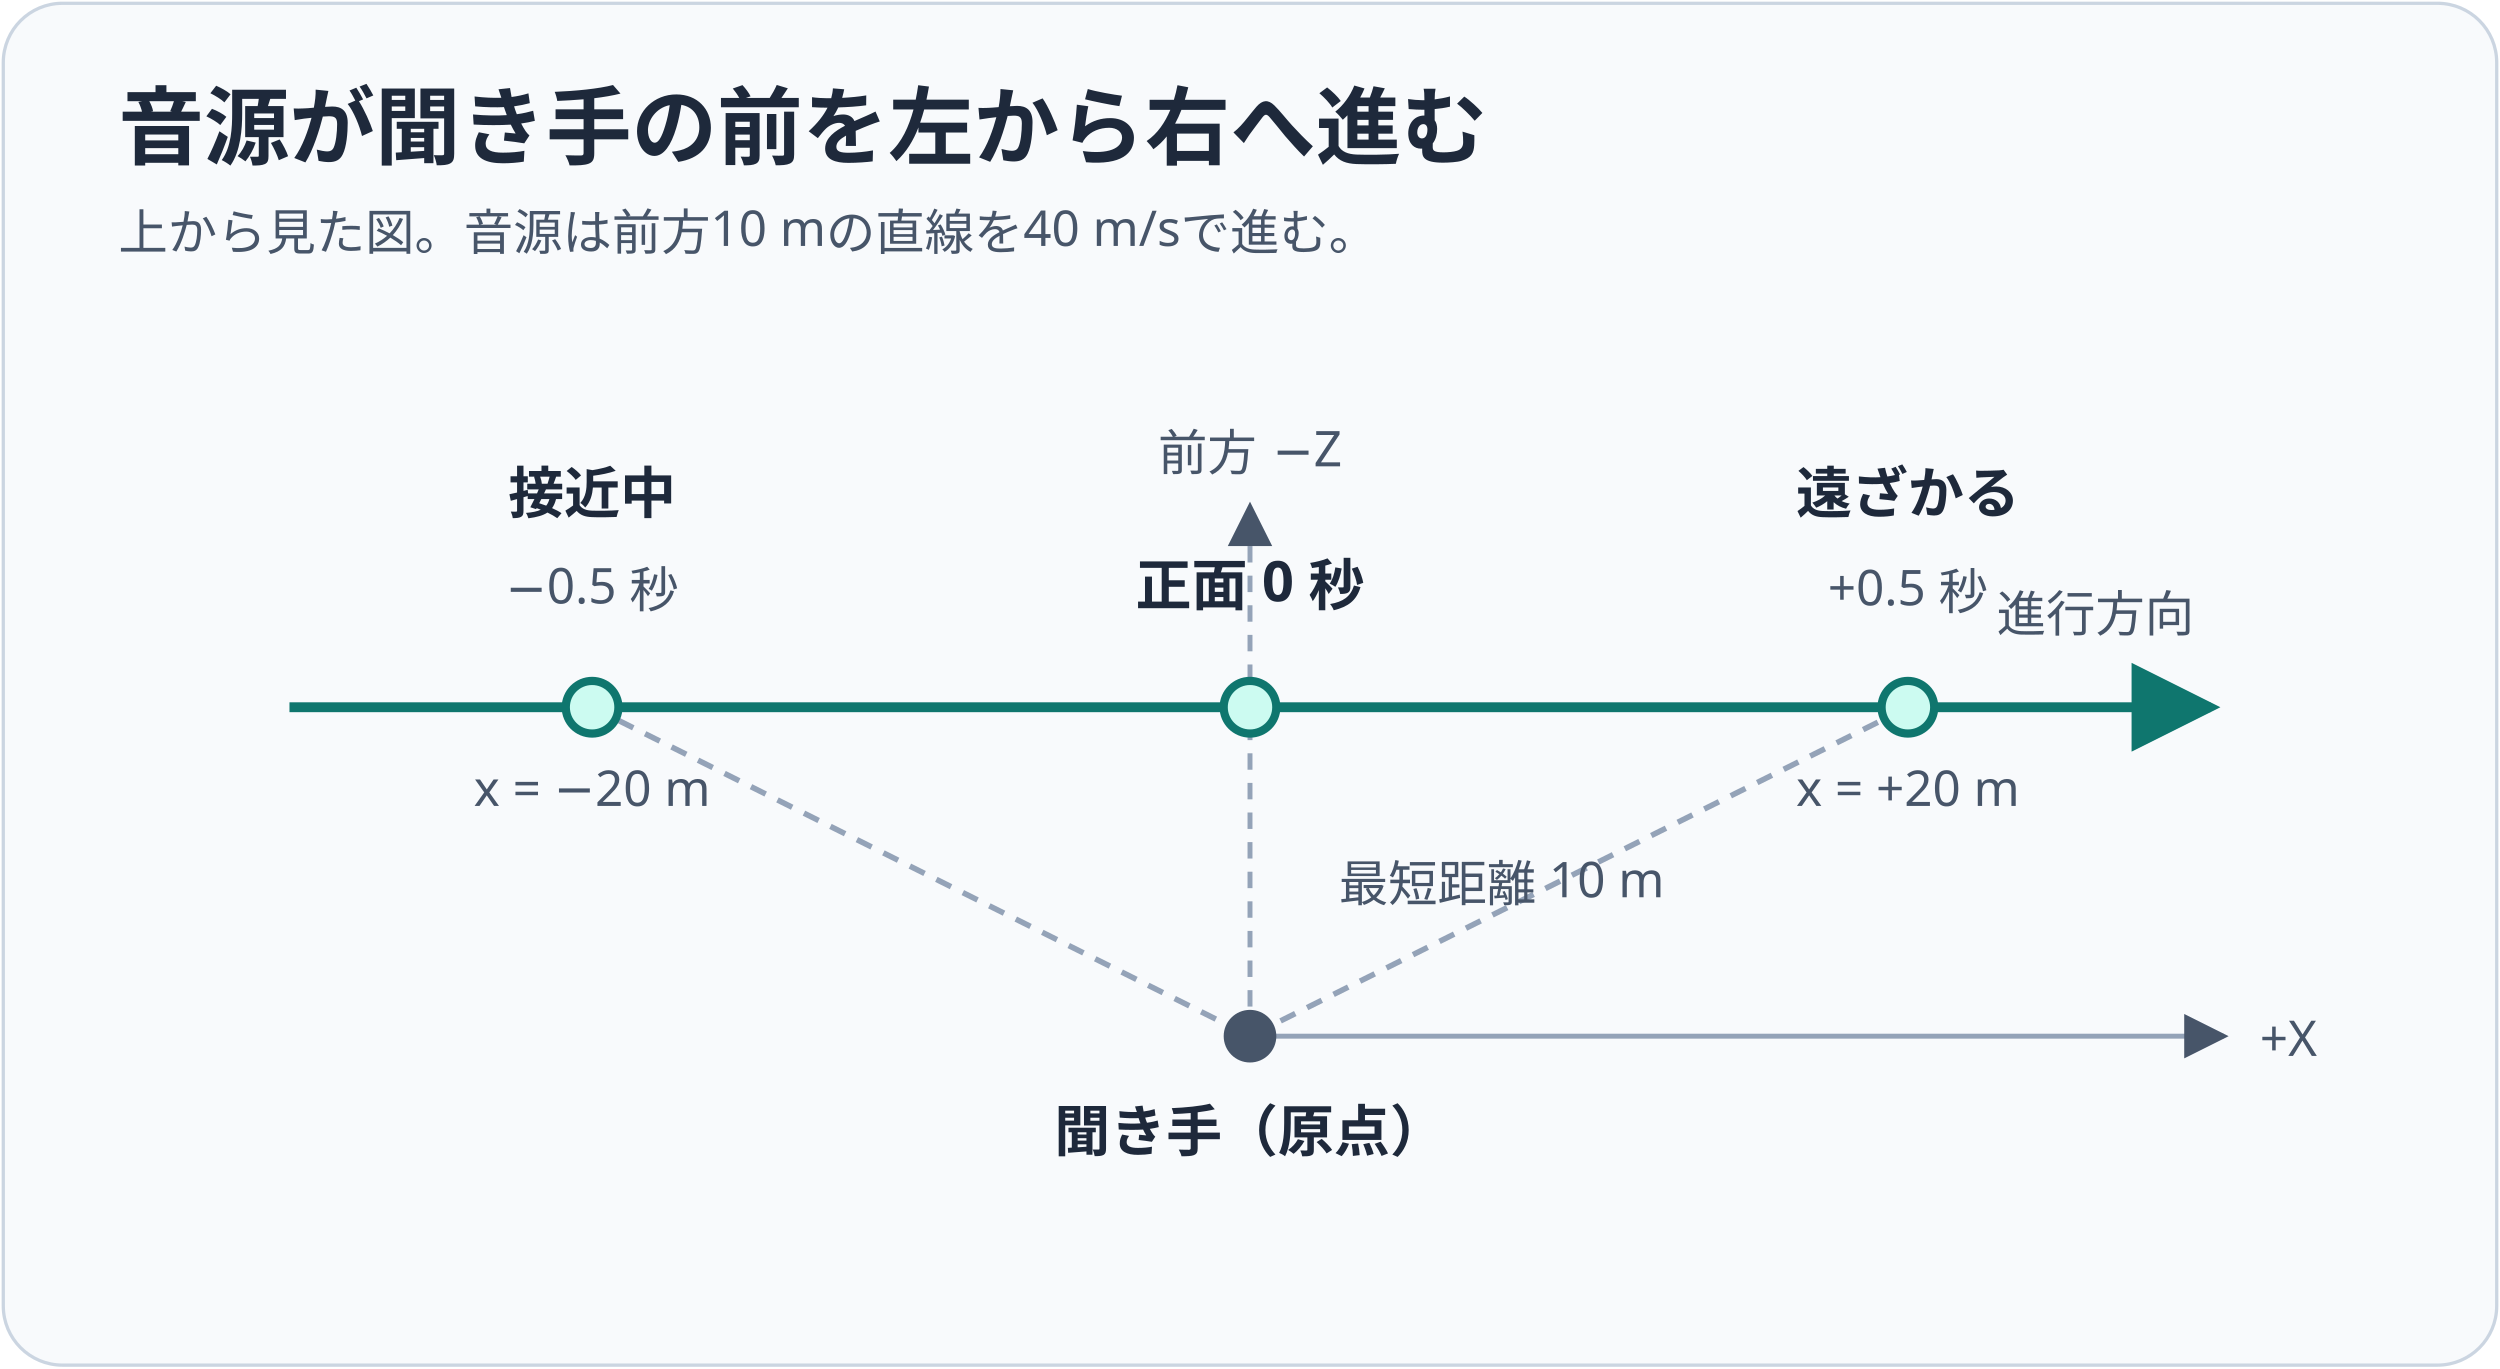
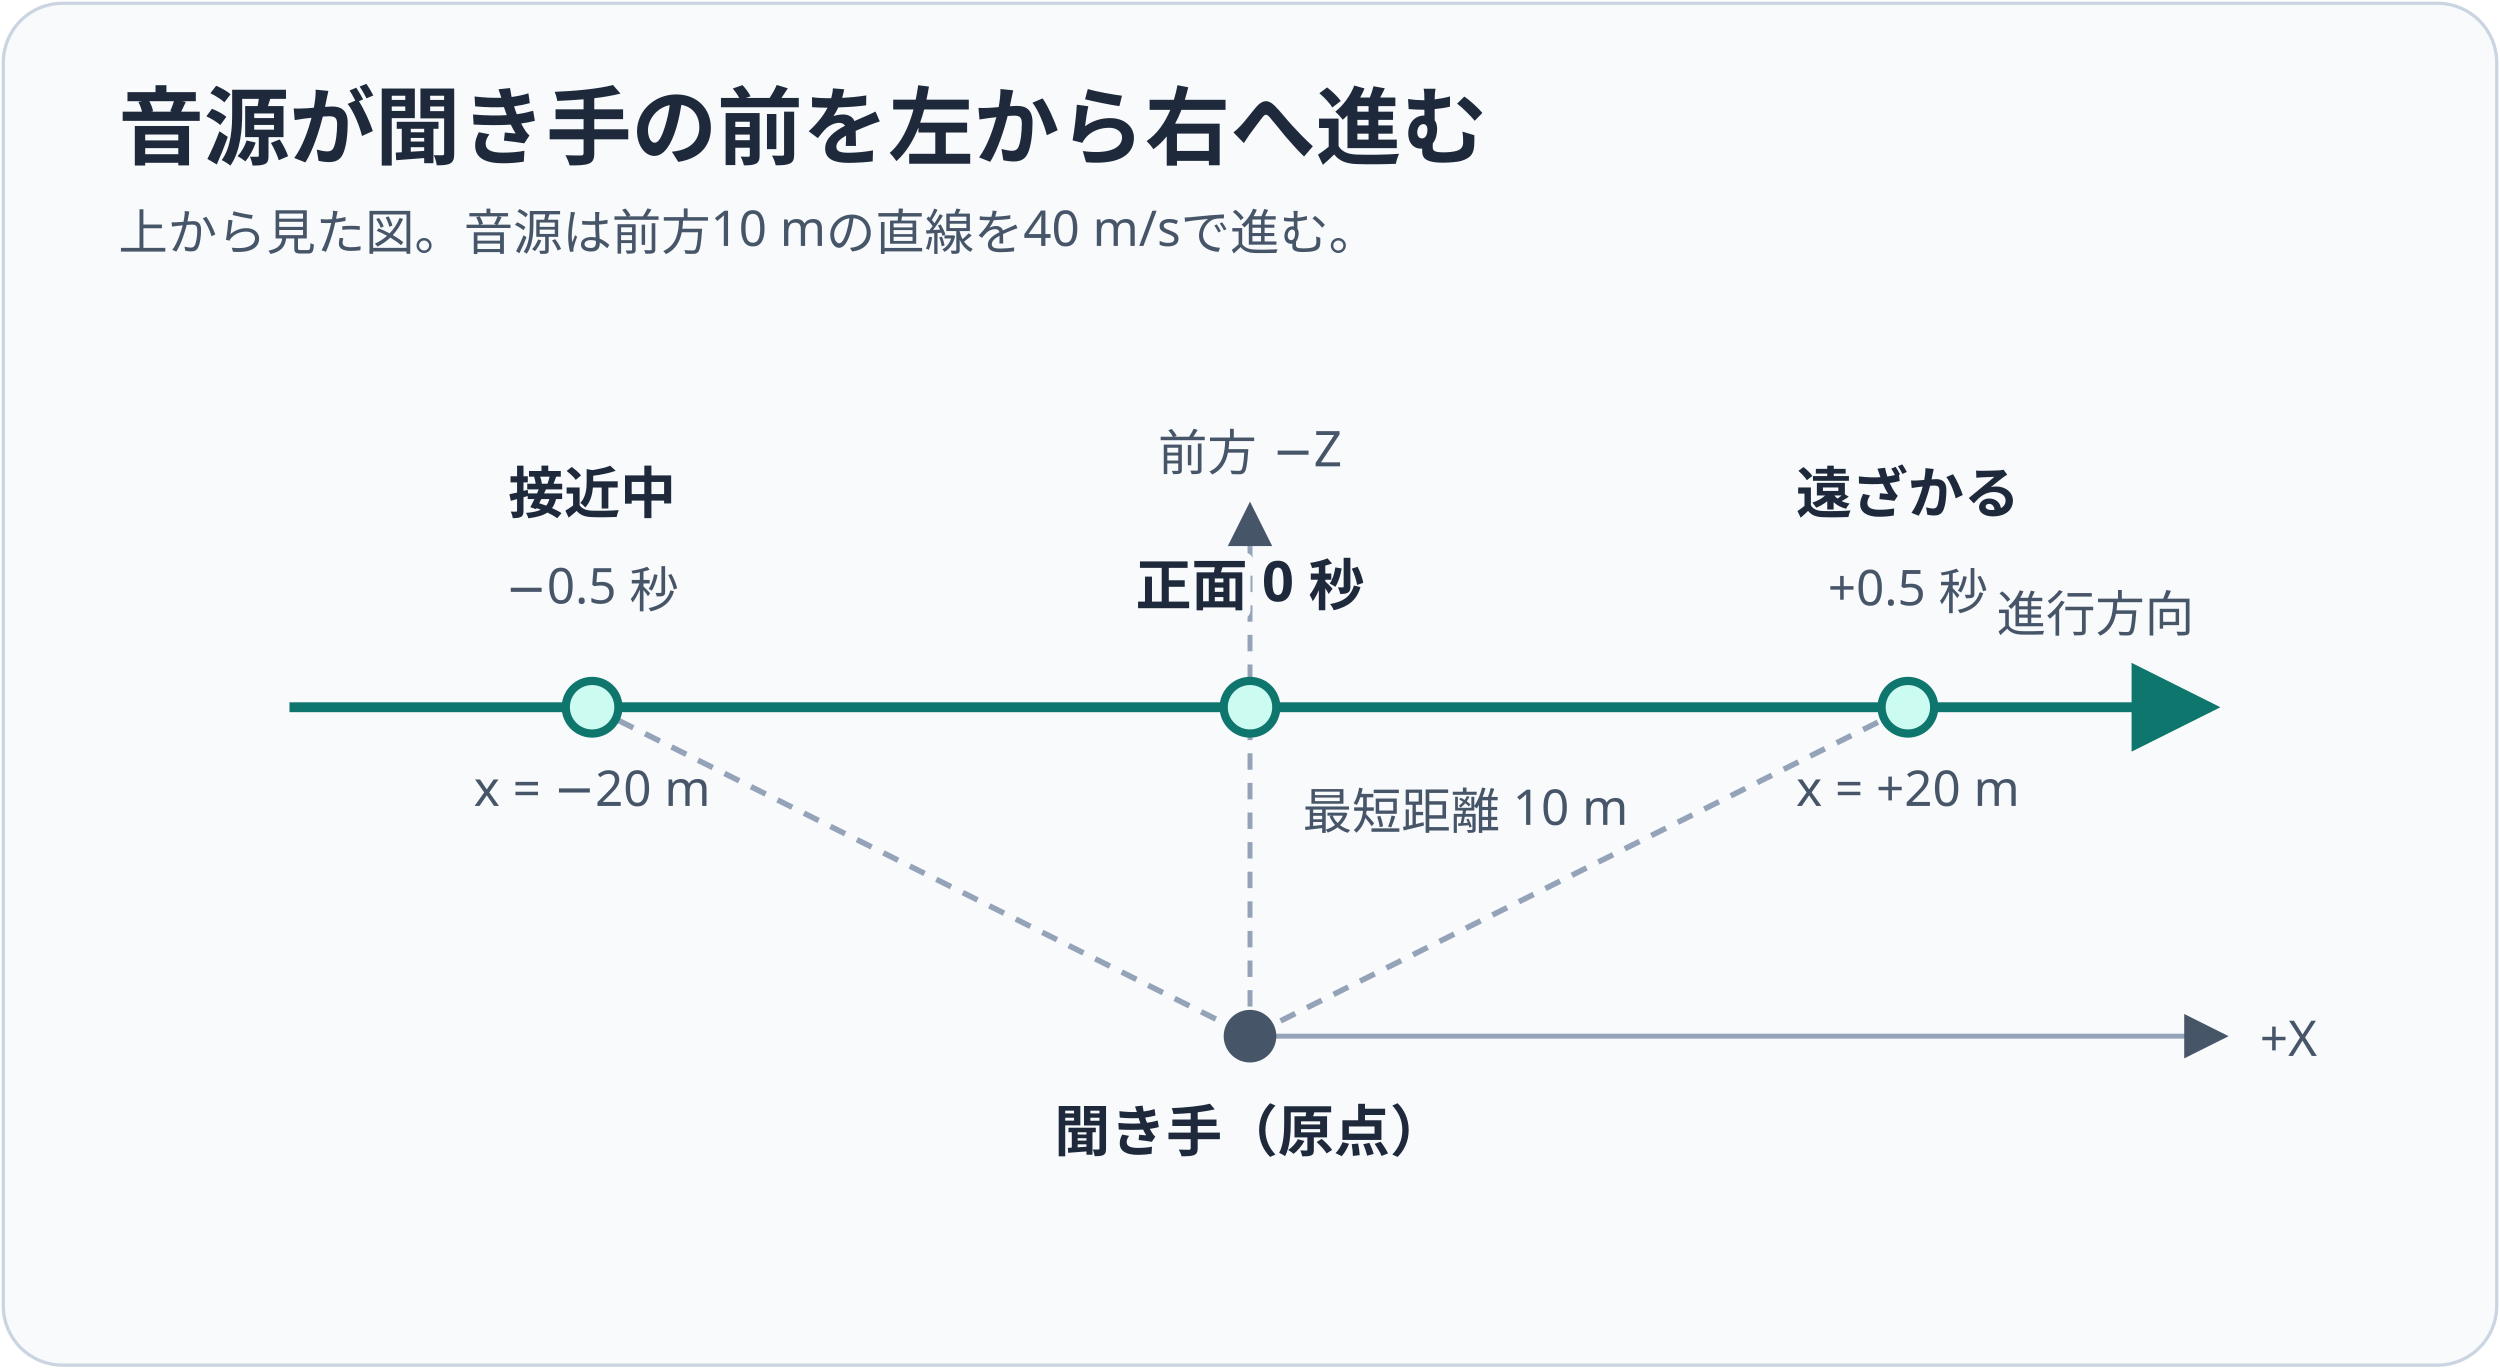
<svg xmlns="http://www.w3.org/2000/svg" width="760" height="416" viewBox="0 0 760 416" role="img" aria-labelledby="title desc">
  <defs>
    <style>
      text { font-family: "Noto Sans JP", "Yu Gothic", Meiryo, sans-serif; fill: #1e293b; }
      .title { font-size: 26px; font-weight: 700; }
      .label { font-size: 17px; font-weight: 700; }
      .note { font-size: 15px; fill: #475569; }
    </style>
    <marker id="forward" markerWidth="9" markerHeight="9" refX="8" refY="4.5" orient="auto">
      <path d="M0 0 L9 4.5 L0 9 Z" fill="#475569" />
    </marker>
    <marker id="travel" markerWidth="9" markerHeight="9" refX="8" refY="4.5" orient="auto">
      <path d="M0 0 L9 4.5 L0 9 Z" fill="#0f766e" />
    </marker>
  </defs>
  <rect x="1" y="1" width="758" height="414" rx="18" fill="#f8fafc" stroke="#cbd5e1" />
  <text x="36" y="48" class="title">音源が聞き手の前を左から右へ進む</text>
  <text x="36" y="76" class="note">上から見た図。音源は前方10 mの直線を40 m/sで進む。</text>
  <path d="M380 315 H676" fill="none" stroke="#94a3b8" stroke-width="1.5" marker-end="url(#forward)" />
  <path d="M380 315 V154" fill="none" stroke="#94a3b8" stroke-width="1.5" stroke-dasharray="5 4" marker-end="url(#forward)" />
  <path d="M180 215 L380 315 L580 215" fill="none" stroke="#94a3b8" stroke-width="1.7" stroke-dasharray="5 4" />
  <path d="M88 215 H672" fill="none" stroke="#0f766e" stroke-width="3" marker-end="url(#travel)" />
  <text x="637" y="192" text-anchor="middle" class="note">進行方向</text>
-   <text x="407" y="274" class="note">最短距離 10 m</text>
+   <text x="396" y="252" class="note">最短距離 10 m</text>
  <text x="687" y="321" class="note">+X</text>
  <text x="380" y="143" text-anchor="middle" class="note">前方 −Z</text>
  <g text-anchor="middle">
    <text x="180" y="156" class="label">接近中</text>
    <text x="180" y="184" class="note">−0.5 秒</text>
-     <text x="380" y="184" class="label">正面 0 秒</text>
+     <text x="380" y="184" class="label" paint-order="stroke" stroke="#f8fafc" stroke-width="5" stroke-linejoin="round">正面 0 秒</text>
    <text x="580" y="156" class="label">遠ざかる</text>
    <text x="580" y="184" class="note">+0.5 秒</text>
    <text x="180" y="245" class="note">x = −20 m</text>
    <text x="580" y="245" class="note">x = +20 m</text>
    <text x="380" y="350" class="label">聞き手（原点）</text>
  </g>
  <g fill="#ccfbf1" stroke="#0f766e" stroke-width="2.5">
    <circle cx="180" cy="215" r="8" />
    <circle cx="380" cy="215" r="8" />
    <circle cx="580" cy="215" r="8" />
  </g>
  <circle cx="380" cy="315" r="8" fill="#475569" />
</svg>
